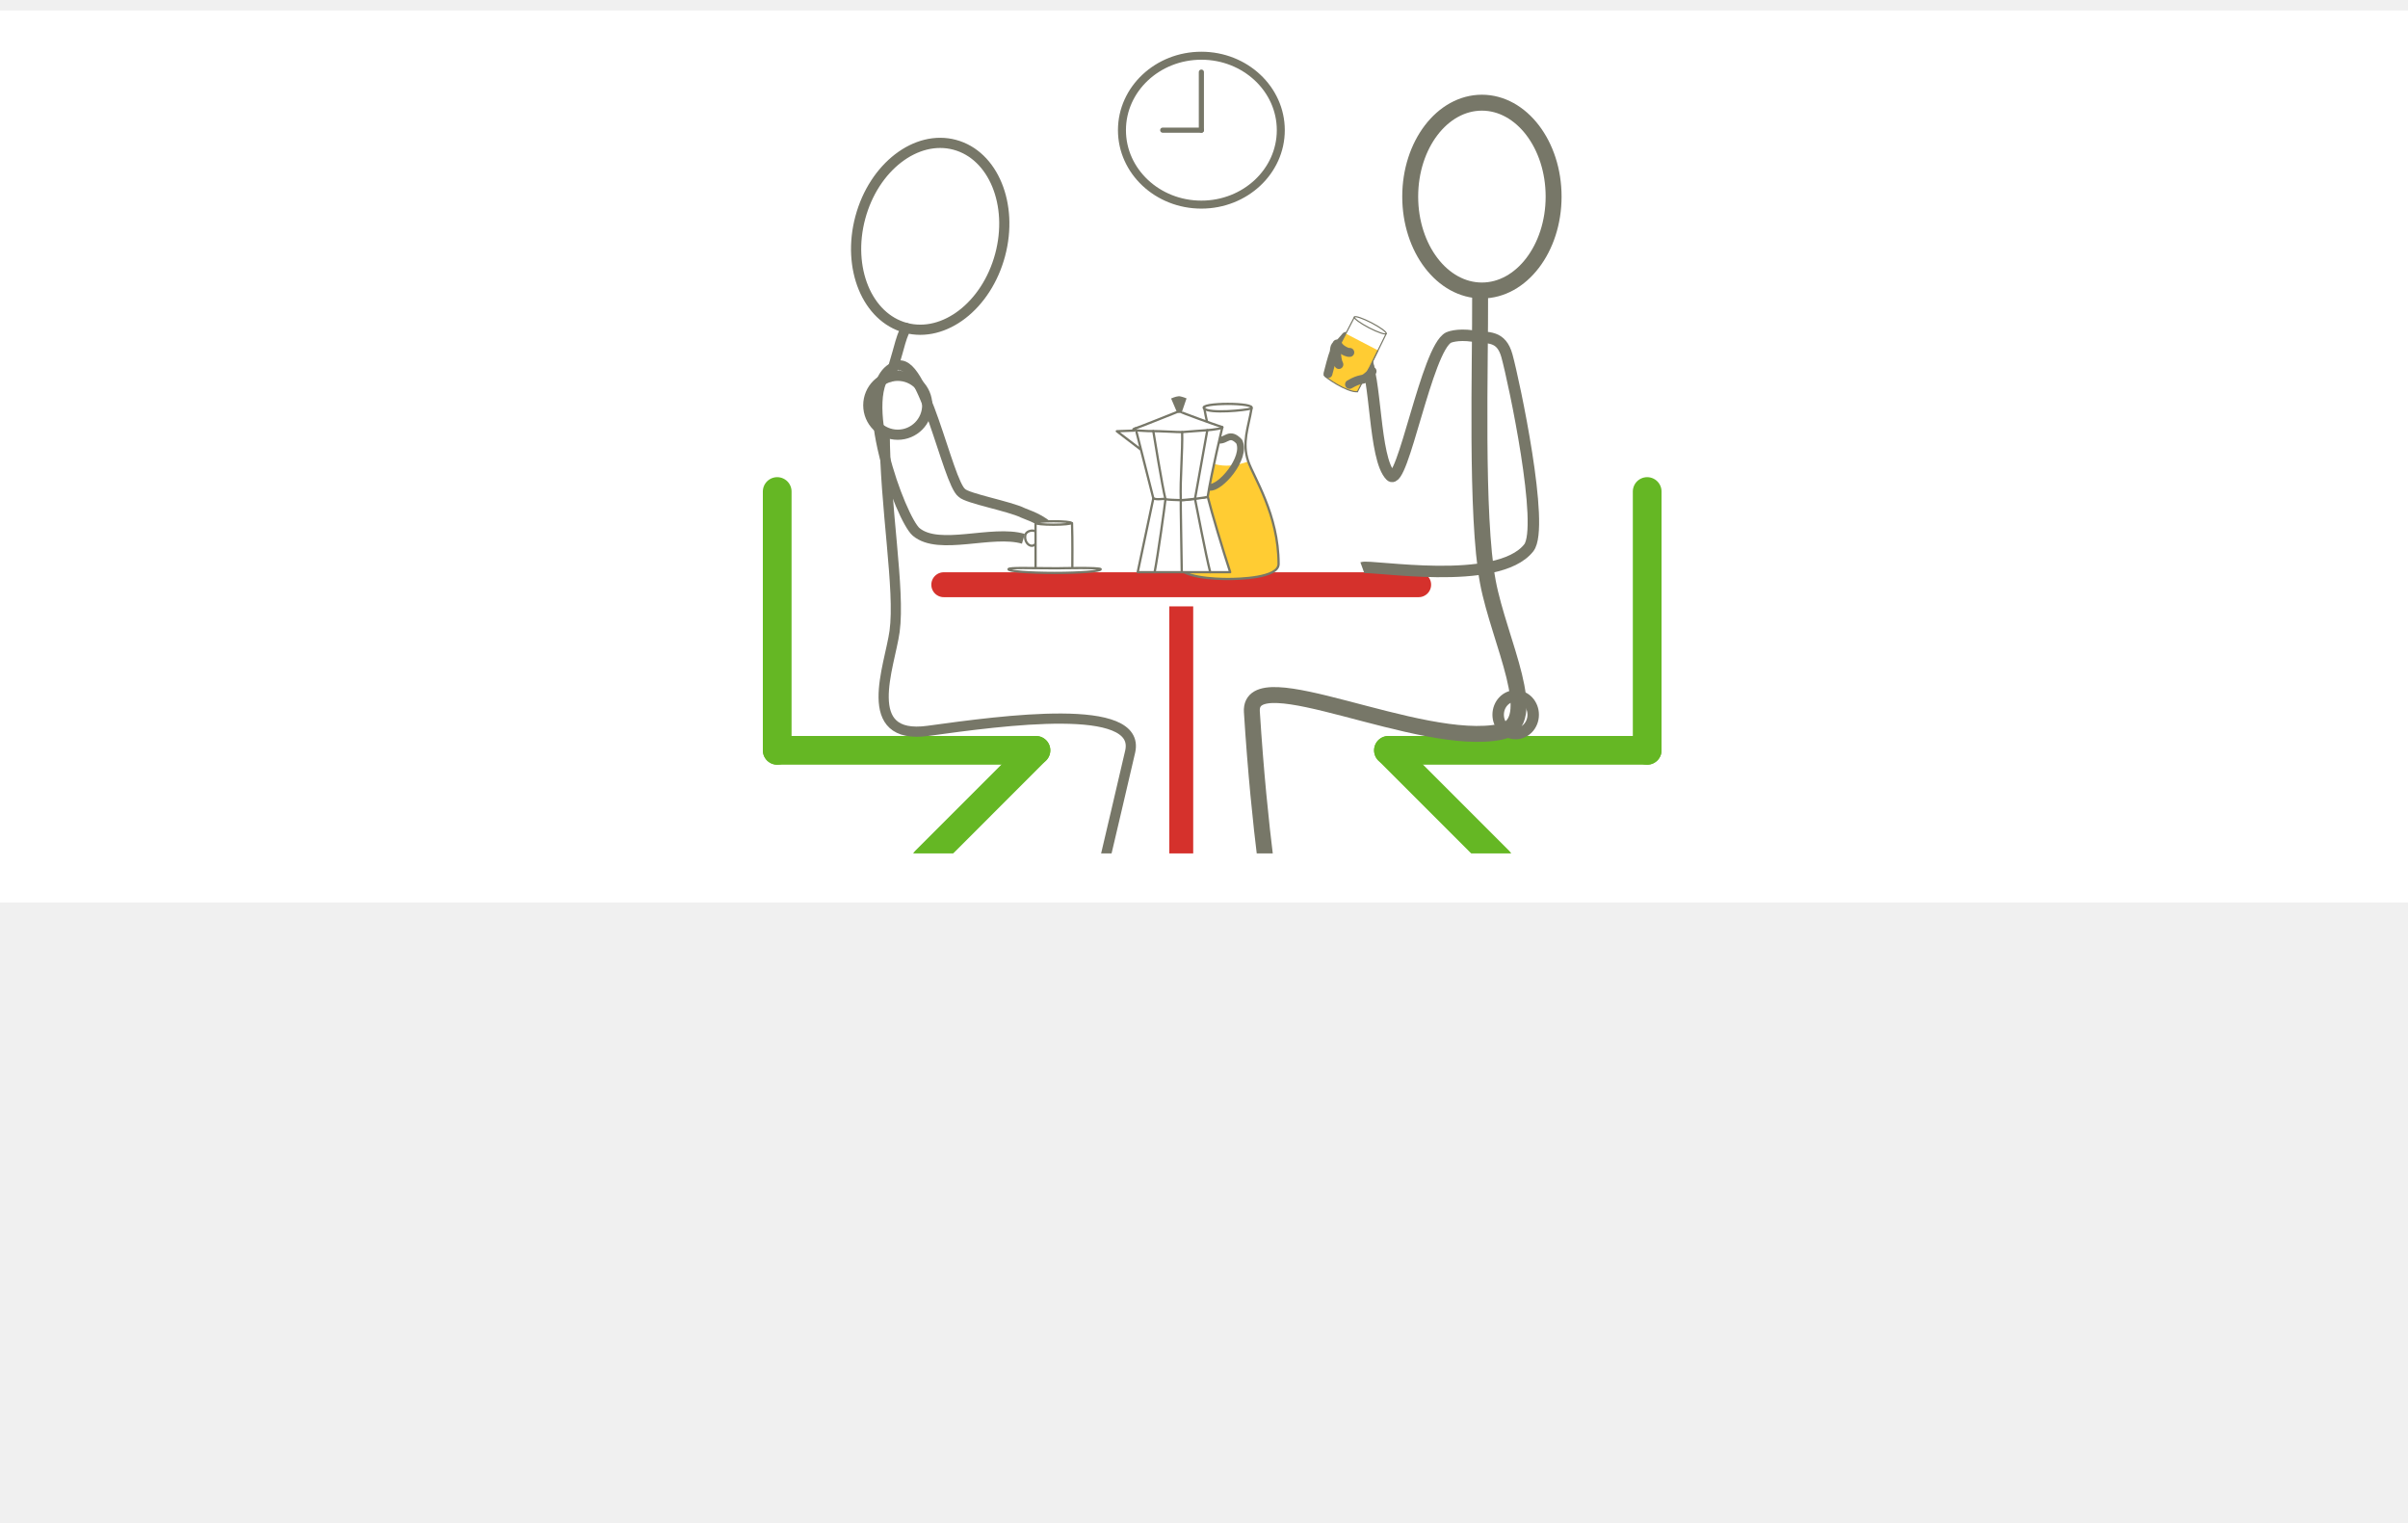
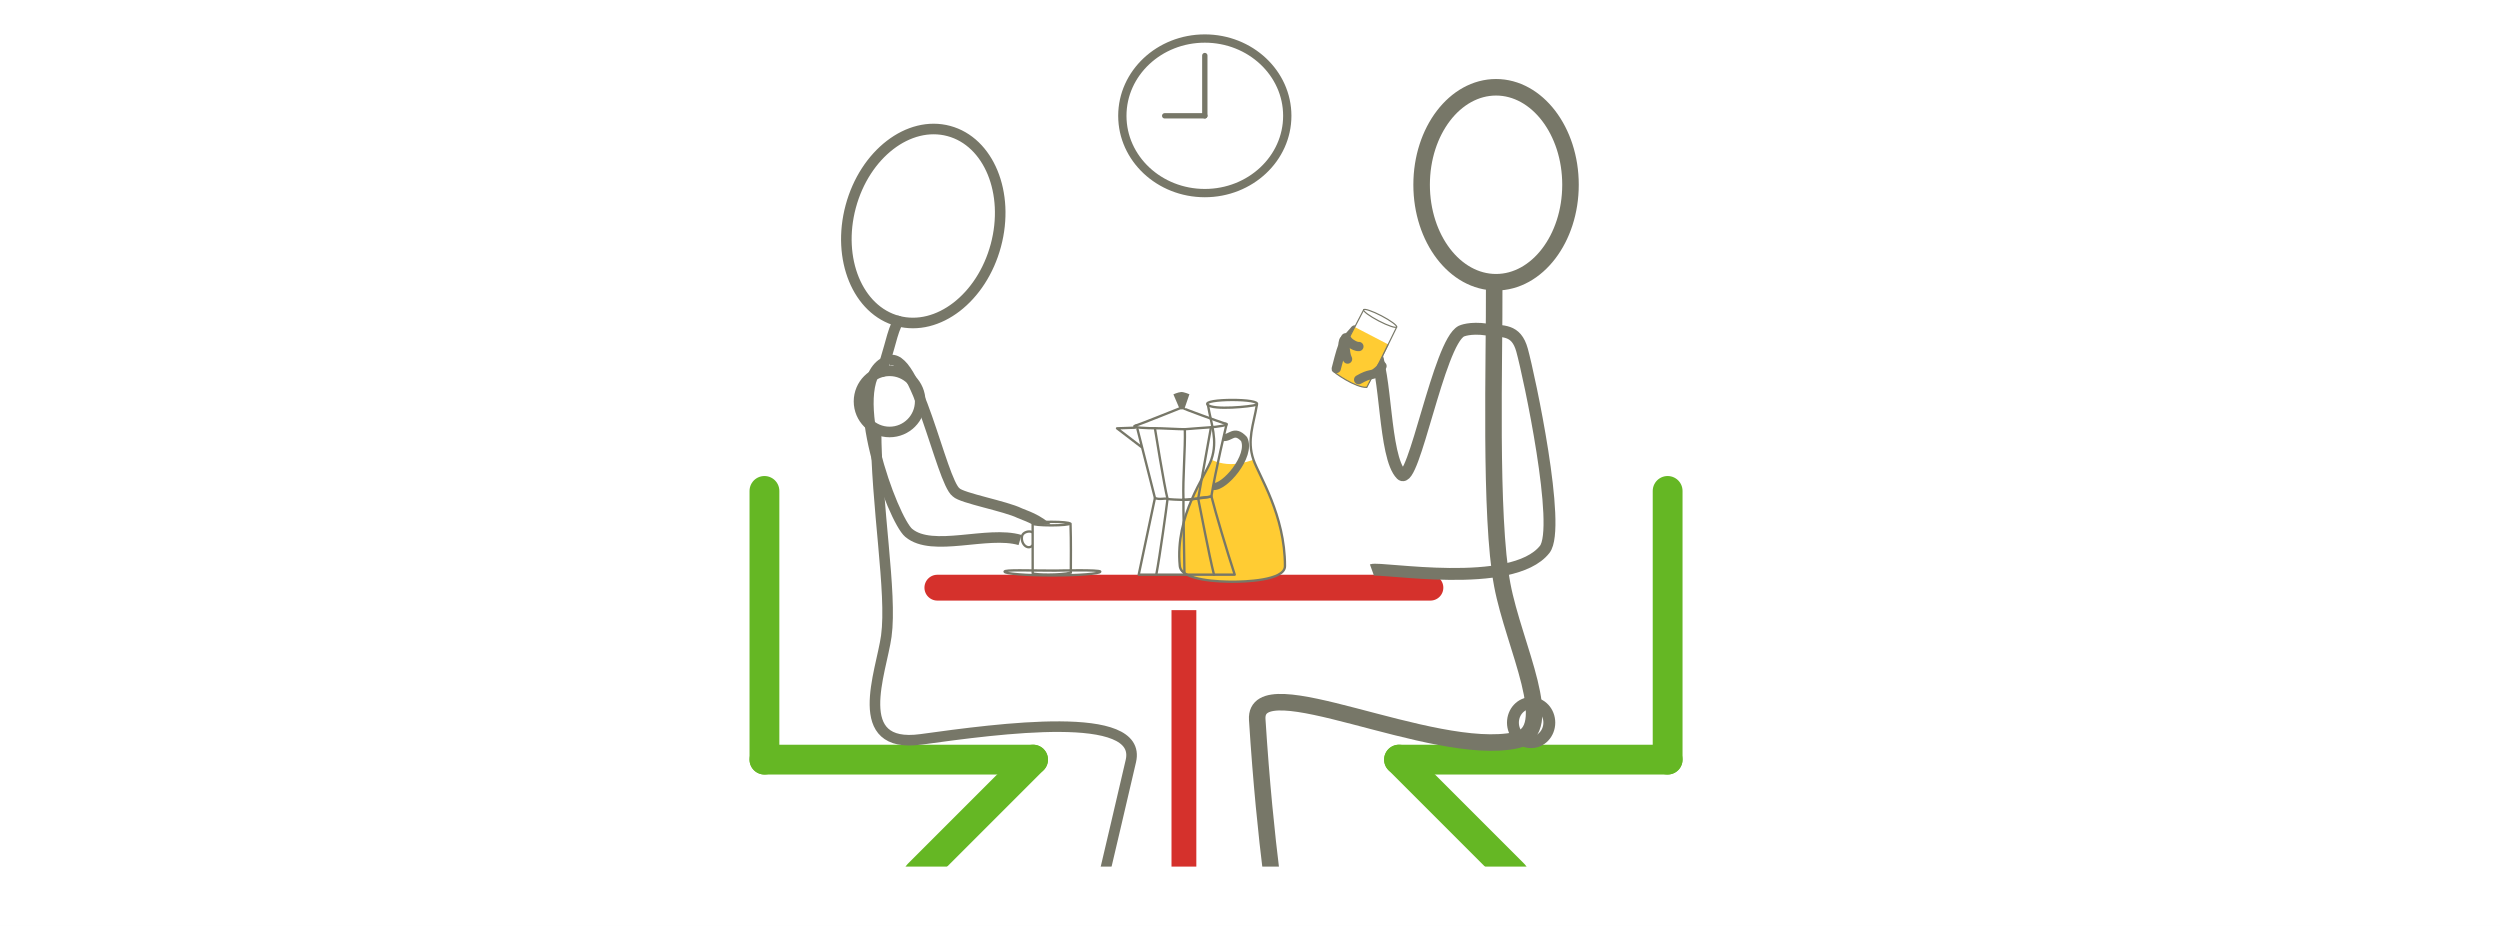
- <svg xmlns="http://www.w3.org/2000/svg" version="1.1" x="0px" y="0px" width="378px" height="238.922px" viewBox="0 0 378 238.922" style="enable-background:new 0 0 378 238.922;" xml:space="preserve">
-   <pattern x="-80.719" y="-28.299" width="540" height="200" patternUnits="userSpaceOnUse" id="Fond_540x200" viewBox="0 -200 540 200" style="overflow:visible;">
+ <svg xmlns="http://www.w3.org/2000/svg" xmlns:xlink="http://www.w3.org/1999/xlink" version="1.1" id="Calque_1" x="0px" y="0px" width="378px" height="140px" viewBox="0 0 378 140" enable-background="new 0 0 378 140" xml:space="preserve">
+   <pattern x="-20.5" y="367.5" width="540" height="200" patternUnits="userSpaceOnUse" id="Fond_540x200" viewBox="0 -200 540 200" overflow="visible">
    <g>
-       <polygon style="fill:none;" points="0,0 540,0 540,-200 0,-200   " />
-       <polygon style="fill:#FFFFFF;" points="0,0 540,0 540,-200 0,-200   " />
+       <polygon fill="none" points="0,0 540,0 540,-200 0,-200   " />
+       <g>
+         <polygon fill="none" points="0,-200 540,-200 540,0 0,0    " />
+         <polygon fill="#FFFFFF" points="0,-200 540,-200 540,0 0,0    " />
+       </g>
    </g>
  </pattern>
  <g id="fond">
    <g>
-       <rect y="1.648" style="fill:none;" width="378" height="140" />
-       <rect y="1.648" style="fill:#FFFFFF;" width="378" height="140" />
+       <rect x="0" fill="none" width="378" height="140" />
+       <rect x="0" fill="#FFFFFF" width="378" height="140" />
    </g>
  </g>
  <g id="mobilier">
    <g>
-       <polyline style="fill:#D5312C;stroke:#FFFFFF;stroke-width:0.964;stroke-linecap:square;" points="183.07,135.115 183.07,93.261     187.788,93.261 187.788,135.115   " />
+       <polyline fill="#D5312C" stroke="#FFFFFF" stroke-width="0.964" stroke-linecap="square" points="176.649,132.194     176.649,90.341 181.368,90.341 181.368,132.194   " />
      <g>
-         <path style="fill:#D5312C;" d="M145.474,91.777c0,1.478,1.197,2.676,2.675,2.676h74.548c1.478,0,2.678-1.198,2.678-2.676     c0-1.479-1.2-2.677-2.678-2.677h-74.548C146.671,89.101,145.474,90.299,145.474,91.777     C145.474,91.777,145.474,90.299,145.474,91.777z" />
-         <path style="fill:none;stroke:#FFFFFF;stroke-width:1.446;" d="M145.474,91.777c0,1.478,1.197,2.676,2.675,2.676h74.548     c1.478,0,2.678-1.198,2.678-2.676c0-1.479-1.2-2.677-2.678-2.677h-74.548C146.671,89.101,145.474,90.299,145.474,91.777     C145.474,91.777,145.474,90.299,145.474,91.777z" />
+         <path fill="#D5312C" d="M139.054,88.856c0,1.479,1.197,2.676,2.675,2.676h74.547c1.479,0,2.678-1.197,2.678-2.676     s-1.199-2.676-2.678-2.676h-74.547C140.251,86.181,139.054,87.378,139.054,88.856C139.054,88.856,139.054,87.378,139.054,88.856z     " />
+         <path fill="none" stroke="#FFFFFF" stroke-width="1.446" d="M139.054,88.856c0,1.479,1.197,2.676,2.675,2.676h74.547     c1.479,0,2.678-1.197,2.678-2.676s-1.199-2.676-2.678-2.676h-74.547C140.251,86.181,139.054,87.378,139.054,88.856     C139.054,88.856,139.054,87.378,139.054,88.856z" />
      </g>
      <g>
-         <line style="fill:none;stroke:#65B724;stroke-width:4.508;stroke-linecap:round;stroke-linejoin:round;" x1="122.003" y1="77.148" x2="122.003" y2="117.772" />
-         <line style="fill:none;stroke:#65B724;stroke-width:4.508;stroke-linecap:round;stroke-linejoin:round;" x1="122.003" y1="117.772" x2="162.62" y2="117.772" />
-         <line style="fill:none;stroke:#65B724;stroke-width:4.508;stroke-linecap:round;stroke-linejoin:round;" x1="162.62" y1="117.772" x2="145.28" y2="135.115" />
+         <line fill="none" stroke="#65B724" stroke-width="4.508" stroke-linecap="round" stroke-linejoin="round" x1="115.583" y1="74.228" x2="115.583" y2="114.853" />
+         <line fill="none" stroke="#65B724" stroke-width="4.508" stroke-linecap="round" stroke-linejoin="round" x1="115.583" y1="114.853" x2="156.2" y2="114.853" />
+         <line fill="none" stroke="#65B724" stroke-width="4.508" stroke-linecap="round" stroke-linejoin="round" x1="156.2" y1="114.853" x2="138.859" y2="132.194" />
      </g>
      <g>
-         <line style="fill:none;stroke:#65B724;stroke-width:4.508;stroke-linecap:round;stroke-linejoin:round;" x1="258.569" y1="77.148" x2="258.569" y2="117.772" />
-         <line style="fill:none;stroke:#65B724;stroke-width:4.508;stroke-linecap:round;stroke-linejoin:round;" x1="258.569" y1="117.772" x2="217.952" y2="117.772" />
-         <line style="fill:none;stroke:#65B724;stroke-width:4.508;stroke-linecap:round;stroke-linejoin:round;" x1="217.952" y1="117.772" x2="235.291" y2="135.114" />
+         <line fill="none" stroke="#65B724" stroke-width="4.508" stroke-linecap="round" stroke-linejoin="round" x1="252.146" y1="74.228" x2="252.146" y2="114.853" />
+         <line fill="none" stroke="#65B724" stroke-width="4.508" stroke-linecap="round" stroke-linejoin="round" x1="252.146" y1="114.853" x2="211.531" y2="114.853" />
+         <line fill="none" stroke="#65B724" stroke-width="4.508" stroke-linecap="round" stroke-linejoin="round" x1="211.531" y1="114.853" x2="228.869" y2="132.194" />
      </g>
    </g>
-     <ellipse style="fill:none;stroke:#777768;stroke-width:1.254;stroke-linecap:round;stroke-linejoin:round;" cx="188.588" cy="20.431" rx="12.468" ry="11.685" />
-     <line style="fill:none;stroke:#777768;stroke-width:0.807;stroke-linecap:round;stroke-linejoin:round;" x1="188.588" y1="20.431" x2="182.521" y2="20.431" />
-     <line style="fill:none;stroke:#777768;stroke-width:0.807;stroke-linecap:round;stroke-linejoin:round;" x1="188.588" y1="20.431" x2="188.588" y2="11.319" />
-   </g>
-   <g id="Layer_6" style="display:none;">
-     <path style="display:inline;fill:none;stroke:#919289;stroke-width:2.343;stroke-linecap:round;stroke-linejoin:round;" d="   M142.498,22.536c0,11.808-7.301,21.373-16.32,21.373c-9.008,0-16.32-9.565-16.32-21.373c0-11.798,7.312-21.365,16.32-21.365   C135.196,1.171,142.498,10.738,142.498,22.536z" />
-     <path style="display:inline;fill:none;stroke:#919289;stroke-width:2.343;stroke-linecap:round;stroke-linejoin:round;" d="   M126.668,72.914c0.243,15.066,0.214,31.207-1.275,38.605c-2.321,11.654-6.991,7-4.656,23.314   c2.918,20.449,10.881,37.301,8.545,47.4c-12.722,55.152-13.208,56.73-0.782,55.18" />
-     <path style="display:inline;fill:none;stroke:#919289;stroke-width:2.343;stroke-linecap:round;stroke-linejoin:round;" d="   M126.178,44.69c-0.02,3.758,0.109,9.542,0.254,16.226" />
+     <ellipse fill="none" stroke="#777768" stroke-width="1.254" stroke-linecap="round" stroke-linejoin="round" cx="182.167" cy="17.511" rx="12.469" ry="11.685" />
+     <line fill="none" stroke="#777768" stroke-width="0.807" stroke-linecap="round" stroke-linejoin="round" x1="182.167" y1="17.511" x2="176.101" y2="17.511" />
+     <line fill="none" stroke="#777768" stroke-width="0.807" stroke-linecap="round" stroke-linejoin="round" x1="182.167" y1="17.511" x2="182.167" y2="8.399" />
  </g>
  <g id="elle_écoute">
-     <path style="fill:#FFFFFF;stroke:#777768;stroke-width:1.599;" d="M140.698,57.487c4.261-1.92,8.014,18.217,10.295,19.883   c0.879,0.88,7.463,2.079,9.598,3.135c0.67,0.331,2.757,0.834,4.666,2.742" />
-     <path style="fill:#FFFFFF;stroke:#777768;stroke-width:1.599;" d="M156.992,40.033c-2.13,7.938-8.766,13.048-14.823,11.423   c-6.058-1.625-9.248-9.373-7.119-17.312c2.129-7.933,8.771-13.042,14.828-11.416C155.935,24.354,159.122,32.1,156.992,40.033z" />
-     <path style="fill:none;stroke:#777768;stroke-width:1.599;" d="M138.878,67.762c0.017,11.691,2.451,24.787,1.552,31.339   c-0.753,5.49-5.576,17.1,5.25,15.612c11.89-1.634,33.542-4.581,31.728,3.27c-1.556,6.739-2.907,12.396-4.011,17.132" />
-     <path style="fill:none;stroke:#777768;stroke-width:1.599;stroke-linecap:round;stroke-linejoin:round;" d="M142.169,51.456   c-1.083,2.717-0.351,0.839-2.384,7.661" />
-     <path style="fill:none;stroke:#777768;stroke-width:1.599;" d="M145.554,63.609c0,2.552-2.067,4.624-4.627,4.624   c-2.557,0-4.623-2.072-4.623-4.624c0-2.558,2.066-4.624,4.623-4.624C143.487,58.985,145.554,61.052,145.554,63.609z" />
-     <path style="fill:none;stroke:#777768;stroke-width:1.599;" d="M139.989,57.809c-5.976,3.715,1.444,23.684,3.832,25.682   c3.587,3.004,11.88-0.368,16.829,1.078" />
-     <path style="fill:none;stroke:#65B724;stroke-width:0.697;stroke-linecap:round;stroke-linejoin:round;" d="M158.129,84.197" />
+     <path fill="#FFFFFF" stroke="#777768" stroke-width="1.599" d="M134.278,54.567c4.26-1.92,8.014,18.217,10.295,19.883   c0.879,0.879,7.463,2.078,9.598,3.135c0.67,0.33,2.757,0.834,4.666,2.742" />
+     <path fill="#FFFFFF" stroke="#777768" stroke-width="1.599" d="M150.571,37.113c-2.13,7.938-8.766,13.048-14.823,11.423   c-6.058-1.625-9.248-9.373-7.119-17.312c2.129-7.933,8.771-13.042,14.829-11.416C149.515,21.434,152.702,29.18,150.571,37.113z" />
+     <path fill="none" stroke="#777768" stroke-width="1.599" d="M132.458,64.842c0.017,11.69,2.451,24.786,1.552,31.338   c-0.753,5.49-5.576,17.1,5.25,15.611c11.89-1.633,33.542-4.58,31.728,3.271c-1.556,6.738-2.906,12.395-4.011,17.131" />
+     <path fill="none" stroke="#777768" stroke-width="1.599" stroke-linecap="round" stroke-linejoin="round" d="M135.749,48.536   c-1.083,2.717-0.351,0.839-2.384,7.661" />
+     <path fill="none" stroke="#777768" stroke-width="1.599" d="M139.134,60.689c0,2.552-2.067,4.625-4.627,4.625   c-2.557,0-4.623-2.072-4.623-4.625c0-2.558,2.066-4.624,4.623-4.624C137.066,56.065,139.134,58.132,139.134,60.689z" />
+     <path fill="none" stroke="#777768" stroke-width="1.599" d="M133.568,54.889c-5.976,3.715,1.444,23.684,3.832,25.682   c3.587,3.004,11.88-0.369,16.829,1.078" />
+     <path fill="none" stroke="#65B724" stroke-width="0.697" stroke-linecap="round" stroke-linejoin="round" d="M151.708,81.276" />
  </g>
  <g id="lui_parle">
-     <path style="fill:#FFFFFF;stroke:#777768;stroke-width:1.799;" d="M213.855,89.101c1.333-0.479,21.222,3.108,26.124-3.113   c2.552-3.237-2.341-26.2-3.42-30.12c-0.901-3.272-2.909-2.769-5.302-3.118c-2.609-0.382-3.874,0.237-3.874,0.237   c-3.42,1.724-7.214,23.557-9.091,21.68c-2.686-2.686-2.207-15.698-4.16-18.72" />
+     <path fill="#FFFFFF" stroke="#777768" stroke-width="1.799" d="M207.434,86.181c1.332-0.479,21.223,3.107,26.123-3.113   c2.553-3.236-2.34-26.199-3.42-30.119c-0.9-3.272-2.908-2.769-5.301-3.118c-2.609-0.382-3.875,0.237-3.875,0.237   c-3.42,1.724-7.213,23.557-9.09,21.68c-2.688-2.686-2.207-15.698-4.16-18.72" />
    <g>
-       <path style="fill:none;stroke:#777768;stroke-width:2.5;stroke-linecap:round;stroke-linejoin:round;" d="M221.37,30.854    c0,8.144,5.038,14.74,11.254,14.74c6.208,0,11.257-6.597,11.257-14.74c0-8.14-5.049-14.737-11.257-14.737    C226.408,16.117,221.37,22.715,221.37,30.854z" />
+       <path fill="none" stroke="#777768" stroke-width="2.5" stroke-linecap="round" stroke-linejoin="round" d="M214.949,27.934    c0,8.144,5.037,14.74,11.254,14.74c6.207,0,11.256-6.597,11.256-14.74c0-8.14-5.049-14.737-11.256-14.737    C219.986,13.197,214.949,19.795,214.949,27.934z" />
    </g>
    <g>
-       <path style="fill:none;stroke:#777768;stroke-width:2.5;stroke-linecap:round;stroke-linejoin:round;" d="M232.343,46.181    c0.059,10.83-0.733,34.762,1.218,45.163c1.736,9.282,8.578,22.13,2.056,23.507c-12.663,2.673-39.612-11.377-39.103-3.136    c0.609,9.597,1.4,17.275,2.158,23.399" />
-       <path style="fill:none;stroke:#777768;stroke-width:1.799;" d="M240.677,112.182c0,1.635-1.229,2.954-2.75,2.954    s-2.75-1.319-2.75-2.954c0-1.637,1.229-2.96,2.75-2.96S240.677,110.545,240.677,112.182z" />
+       <path fill="none" stroke="#777768" stroke-width="2.5" stroke-linecap="round" stroke-linejoin="round" d="M225.922,43.261    c0.059,10.83-0.734,34.761,1.217,45.162c1.736,9.283,8.578,22.131,2.057,23.508c-12.662,2.674-39.61-11.377-39.103-3.137    c0.609,9.598,1.4,17.275,2.158,23.4" />
+       <path fill="none" stroke="#777768" stroke-width="1.799" d="M234.256,109.263c0,1.635-1.229,2.953-2.75,2.953    s-2.75-1.318-2.75-2.953c0-1.639,1.229-2.961,2.75-2.961S234.256,107.624,234.256,109.263z" />
    </g>
  </g>
  <g id="café_x2C__tasse_et_verre">
    <g>
-       <path style="fill:#FFCC33;" d="M192.541,73.091c-1.739,0-2.969-0.664-2.969-0.664c-0.848,2.475-5.526,8.36-4.763,16.086    c0.219,2.225,6.269,2.365,7.951,2.365c1.68,0,7.949-0.141,7.949-2.365c0-7.764-3.916-13.611-4.764-16.086    C195.945,72.427,194.279,73.091,192.541,73.091z" />
+       <path fill="#FFCC33" d="M186.12,70.171c-1.738,0-2.969-0.664-2.969-0.664c-0.848,2.475-5.525,8.359-4.763,16.086    c0.219,2.225,6.269,2.365,7.95,2.365c1.68,0,7.949-0.141,7.949-2.365c0-7.764-3.916-13.611-4.764-16.086    C189.524,69.507,187.858,70.171,186.12,70.171z" />
      <g>
-         <path style="fill:none;stroke:#777768;stroke-width:0.357;stroke-linecap:round;stroke-linejoin:round;" d="M196.42,64.118     c-0.896,0.288-6.562,0.847-7.408,0C188.055,63.161,197.396,63.142,196.42,64.118" />
-         <path style="fill:none;stroke:#777768;stroke-width:0.357;stroke-linecap:round;stroke-linejoin:round;" d="M189.055,64.118     c0.492,2.978,1.536,5.33,0.517,8.309c-0.848,2.475-5.526,8.36-4.763,16.086c0.219,2.225,6.269,2.365,7.951,2.365     c1.68,0,7.949-0.141,7.949-2.365c0-7.764-3.916-13.611-4.764-16.086c-1.02-2.979,0.027-5.331,0.518-8.309" />
+         <path fill="none" stroke="#777768" stroke-width="0.357" stroke-linecap="round" stroke-linejoin="round" d="M189.999,61.198     c-0.896,0.288-6.562,0.847-7.407,0C181.635,60.241,190.976,60.222,189.999,61.198" />
+         <path fill="none" stroke="#777768" stroke-width="0.357" stroke-linecap="round" stroke-linejoin="round" d="M182.635,61.198     c0.491,2.978,1.536,5.33,0.517,8.309c-0.848,2.475-5.525,8.359-4.763,16.086c0.219,2.225,6.269,2.365,7.95,2.365     c1.68,0,7.949-0.141,7.949-2.365c0-7.764-3.916-13.611-4.764-16.086c-1.02-2.979,0.027-5.331,0.518-8.309" />
      </g>
    </g>
-     <path style="fill:url(#Fond_540x200);stroke:#777768;stroke-width:0.357;stroke-linecap:round;stroke-linejoin:round;" d="   M181.048,78.217l-2.455,11.59h14.517v-0.002c-1.133-3.426-2.908-9.375-3.527-11.85c-0.552,0.217-1.7,0.121-1.996,0.344   c-0.412,0.015-1.528,0.229-2.233,0.207c-0.801-0.025-2.079-0.066-2.443-0.158C182.633,78.204,181.71,78.525,181.048,78.217" />
-     <path style="fill:none;stroke:#777768;stroke-width:1.072;stroke-linejoin:round;" d="M191.331,69.067   c1.179,0.178,1.654-1.396,3.192,0.24c1.224,2.542-3.023,7.478-4.701,7.165" />
-     <path style="fill:url(#Fond_540x200);stroke:#777768;stroke-width:0.357;stroke-linecap:round;stroke-linejoin:round;" d="   M178.24,67.233c0.564-0.166,6.591-2.582,6.591-2.582l0.498-0.018c0.03,0.1,5.155,1.95,6.553,2.411c0,0-1.733,7.247-2.3,10.912   c-0.025,0.158-3.65,0.531-4.229,0.551" />
-     <polyline style="fill:none;stroke:#777768;stroke-width:0.357;stroke-linecap:round;stroke-linejoin:round;" points="   181.048,78.217 178.397,67.771 179.111,70.586 175.314,67.684 178.031,67.586  " />
-     <path style="fill:none;stroke:#777768;stroke-width:0.357;stroke-linecap:round;stroke-linejoin:round;" d="M178.24,67.233   c-1.425,0.36,2.262,0.454,2.802,0.435c0.675-0.024,3.952,0.172,4.529,0.151c0.502-0.018,3.19-0.271,3.95-0.298   c0.645-0.023,3.016-0.351,2.203-0.522" />
+     <pattern id="SVGID_1_" xlink:href="#Fond_540x200" patternTransform="matrix(1 0 0 -1 -66.6396 -17188.121)">
+ 	</pattern>
+     <path fill="url(#SVGID_1_)" stroke="#777768" stroke-width="0.357" stroke-linecap="round" stroke-linejoin="round" d="   M174.628,75.296l-2.455,11.592h14.516v-0.002c-1.133-3.428-2.906-9.375-3.525-11.852c-0.553,0.217-1.701,0.121-1.996,0.344   c-0.412,0.016-1.528,0.23-2.233,0.207c-0.801-0.023-2.079-0.064-2.442-0.156C176.212,75.284,175.29,75.604,174.628,75.296" />
+     <path fill="none" stroke="#777768" stroke-width="1.072" stroke-linejoin="round" d="M184.911,66.147   c1.178,0.178,1.652-1.396,3.191,0.24c1.225,2.541-3.023,7.477-4.701,7.164" />
+     <pattern id="SVGID_2_" xlink:href="#Fond_540x200" patternTransform="matrix(1 0 0 -1 -66.6396 -17188.121)">
+ 	</pattern>
+     <path fill="url(#SVGID_2_)" stroke="#777768" stroke-width="0.357" stroke-linecap="round" stroke-linejoin="round" d="   M171.819,64.313c0.564-0.166,6.592-2.582,6.592-2.582l0.498-0.018c0.029,0.1,5.154,1.95,6.553,2.411c0,0-1.734,7.246-2.301,10.912   c-0.025,0.158-3.649,0.531-4.229,0.551" />
+     <polyline fill="none" stroke="#777768" stroke-width="0.357" stroke-linecap="round" stroke-linejoin="round" points="   174.628,75.296 171.977,64.851 172.69,67.666 168.894,64.764 171.61,64.666  " />
+     <path fill="none" stroke="#777768" stroke-width="0.357" stroke-linecap="round" stroke-linejoin="round" d="M171.819,64.313   c-1.425,0.36,2.262,0.454,2.803,0.435c0.674-0.024,3.951,0.172,4.528,0.151c0.503-0.019,3.19-0.271,3.95-0.298   c0.645-0.023,3.016-0.351,2.203-0.522" />
    <g>
-       <path style="fill:none;stroke:#777768;stroke-width:0.357;stroke-linecap:round;stroke-linejoin:round;" d="M182.953,78.356    c-0.163,1.413-1.155,8.616-1.701,11.45" />
-       <path style="fill:none;stroke:#777768;stroke-width:0.357;stroke-linecap:round;stroke-linejoin:round;" d="M189.975,89.808    c-0.763-3.015-2-9.642-2.389-11.509" />
-       <path style="fill:none;stroke:#777768;stroke-width:0.357;stroke-linecap:round;stroke-linejoin:round;" d="M182.953,78.356    c-0.505-1.933-1.911-10.689-1.911-10.689" />
-       <path style="fill:none;stroke:#777768;stroke-width:0.357;stroke-linecap:round;stroke-linejoin:round;" d="M185.512,89.807    c-0.041-3.496-0.194-10.729-0.156-11.432" />
-       <path style="fill:none;stroke:#777768;stroke-width:0.357;stroke-linecap:round;stroke-linejoin:round;" d="M185.356,78.375    c-0.111-3.106,0.297-7.596,0.215-10.557" />
-       <line style="fill:none;stroke:#777768;stroke-width:0.357;stroke-linecap:round;stroke-linejoin:round;" x1="189.521" y1="67.52" x2="187.586" y2="78.299" />
+       <path fill="none" stroke="#777768" stroke-width="0.357" stroke-linecap="round" stroke-linejoin="round" d="M176.532,75.437    c-0.162,1.412-1.154,8.615-1.701,11.449" />
+       <path fill="none" stroke="#777768" stroke-width="0.357" stroke-linecap="round" stroke-linejoin="round" d="M183.554,86.888    c-0.762-3.016-1.999-9.643-2.389-11.51" />
+       <path fill="none" stroke="#777768" stroke-width="0.357" stroke-linecap="round" stroke-linejoin="round" d="M176.532,75.437    c-0.504-1.934-1.91-10.689-1.91-10.689" />
+       <path fill="none" stroke="#777768" stroke-width="0.357" stroke-linecap="round" stroke-linejoin="round" d="M179.092,86.888    c-0.041-3.496-0.194-10.73-0.156-11.434" />
+       <path fill="none" stroke="#777768" stroke-width="0.357" stroke-linecap="round" stroke-linejoin="round" d="M178.936,75.454    c-0.11-3.105,0.297-7.596,0.215-10.557" />
+       <line fill="none" stroke="#777768" stroke-width="0.357" stroke-linecap="round" stroke-linejoin="round" x1="183.101" y1="64.6" x2="181.165" y2="75.378" />
    </g>
-     <path style="fill:#777768;" d="M184.765,64.717l-0.928-2.173c0,0,0.676-0.313,1.185-0.351c0.366-0.027,1.239,0.334,1.239,0.334   l-0.735,2.144L184.765,64.717" />
+     <path fill="#777768" d="M178.345,61.797l-0.928-2.173c0,0,0.676-0.313,1.185-0.351c0.366-0.027,1.239,0.334,1.239,0.334   l-0.735,2.144L178.345,61.797" />
    <g id="tasse">
-       <path style="fill:none;stroke:#777768;stroke-width:0.357;stroke-linecap:round;stroke-linejoin:round;" d="M162.762,84.145    c0.273-1.238-1.658-1.018-1.813-0.145c-0.233,1.31,1.076,2.293,1.757,1.178" />
-       <path style="fill:#FFFFFF;stroke:#777768;stroke-width:0.357;stroke-linecap:round;stroke-linejoin:round;" d="M162.556,82.25    c0,1.4,0.005,5.728,0.005,7.348c0.24,0.239,4.239,0.32,5.769-0.098c0,0,0,0.048,0,0c0-1.891,0.046-4.494-0.047-7.395" />
-       <ellipse style="fill:url(#Fond_540x200);stroke:#777768;stroke-width:0.357;stroke-linecap:round;stroke-linejoin:round;" cx="165.371" cy="82.085" rx="2.815" ry="0.271" />
-       <path style="fill:url(#Fond_540x200);stroke:#777768;stroke-width:0.357;stroke-linecap:round;stroke-linejoin:round;" d="    M172.786,89.35c0,0.318-3.241,0.576-7.24,0.576c-3.999,0-7.241-0.258-7.241-0.576c0-0.317,3.654-0.154,7.653-0.154    C166.396,89.195,172.786,89.032,172.786,89.35z" />
+       <path fill="none" stroke="#777768" stroke-width="0.357" stroke-linecap="round" stroke-linejoin="round" d="M156.342,81.226    c0.272-1.238-1.658-1.02-1.813-0.146c-0.232,1.311,1.076,2.293,1.758,1.178" />
+       <path fill="#FFFFFF" stroke="#777768" stroke-width="0.357" stroke-linecap="round" stroke-linejoin="round" d="M156.136,79.329    c0,1.4,0.005,5.729,0.005,7.35c0.239,0.238,4.239,0.318,5.769-0.1c0,0,0,0.049,0,0c0-1.891,0.047-4.494-0.047-7.395" />
+       <pattern id="SVGID_3_" xlink:href="#Fond_540x200" patternTransform="matrix(1 0 0 -1 -66.6396 -17188.121)">
+ 		</pattern>
+       <ellipse fill="url(#SVGID_3_)" stroke="#777768" stroke-width="0.357" stroke-linecap="round" stroke-linejoin="round" cx="158.95" cy="79.165" rx="2.815" ry="0.271" />
+       <pattern id="SVGID_4_" xlink:href="#Fond_540x200" patternTransform="matrix(1 0 0 -1 -66.6396 -17188.121)">
+ 		</pattern>
+       <path fill="url(#SVGID_4_)" stroke="#777768" stroke-width="0.357" stroke-linecap="round" stroke-linejoin="round" d="    M166.366,86.431c0,0.316-3.242,0.574-7.24,0.574c-4,0-7.241-0.258-7.241-0.574c0-0.318,3.653-0.154,7.653-0.154    C159.976,86.274,166.366,86.112,166.366,86.431z" />
    </g>
  </g>
  <g id="Layer_9">
-     <rect x="112.7" y="133.95" style="fill:#FFFFFF;" width="138.366" height="5.133" />
+     <rect x="106.28" y="131.03" fill="#FFFFFF" width="138.365" height="5.133" />
  </g>
  <g id="main_sur_verre">
-     <path style="fill:none;stroke:#777768;stroke-width:0.881;stroke-linecap:round;stroke-linejoin:round;" d="M209.169,56.07   c-0.032,0.224-0.038,0.455-0.02,0.683c0.009,0.209,0.117,0.463,0.021,0.662c-0.318-1.192,0.062-2.572,0.842-3.547   c0.291-0.361,0.626-0.689,0.921-1.047c0.087-0.107,0.154-0.221,0.276-0.271c-0.029,0.057-0.061,0.098-0.104,0.151" />
-     <path style="fill:none;stroke:#777768;stroke-width:0.881;stroke-linecap:round;stroke-linejoin:round;" d="M215.104,55.964   c-0.16,0.947,0.348,1.707,0.279,2.305" />
-     <path style="fill:#FFFFFF;stroke:#777768;stroke-width:0.179;stroke-linecap:round;stroke-linejoin:round;" d="M212.611,49.766   c-0.646,1.242-3.607,6.946-4.355,8.384c0.102,0.322,3.527,2.689,5.162,2.574c0,0-0.021,0.042,0,0   c0.873-1.677,2.932-5.745,4.188-8.36" />
-     <path style="fill:#FFFFFF;stroke:#777768;stroke-width:0.179;stroke-linecap:round;stroke-linejoin:round;" d="M208.256,58.15   c0.102,0.322,3.529,2.689,5.162,2.574" />
-     <path style="fill:#FFCC33;stroke:#777768;stroke-width:0.179;" d="M211.258,52.366c-0.646,1.242-2.637,5.083-3.386,6.521   c0.104,0.323,3.565,2.709,5.212,2.6c0,0-0.021,0.042,0,0c0.873-1.677,1.963-3.882,3.217-6.499" />
-     <ellipse transform="matrix(0.8871 0.4615 -0.4615 0.8871 47.8466 -93.513)" style="fill:#FFFFFF;stroke:#777768;stroke-width:0.179;stroke-linecap:round;stroke-linejoin:round;" cx="215.108" cy="51.065" rx="2.815" ry="0.437" />
-     <path style="fill:none;stroke:#777768;stroke-width:1.4;stroke-linecap:round;stroke-linejoin:round;" d="M215.383,58.269   c-0.215,0.416-0.444,0.615-0.879,0.959c-0.727,0.565-0.879,0.07-2.658,1.103" />
-     <path style="fill:none;stroke:#777768;stroke-width:1.4;stroke-linecap:round;stroke-linejoin:round;" d="M210.172,57.212   c-0.272-0.536-0.312-1.139-0.397-1.938c-0.024-0.239-0.066-0.756-0.022-1.037c-0.319,0.156-0.214,0.892-0.385,1.206   c-0.105,0.195-0.871,2.977-0.902,3.195" />
-     <path style="fill:none;stroke:#777768;stroke-width:1.4;stroke-linecap:round;stroke-linejoin:round;" d="M209.883,53.995   c0.261,0.364,0.44,0.631,0.846,0.89c0.316,0.204,0.793,0.468,1.158,0.427" />
+     <path fill="none" stroke="#777768" stroke-width="0.881" stroke-linecap="round" stroke-linejoin="round" d="M202.748,53.15   c-0.033,0.224-0.039,0.455-0.021,0.683c0.01,0.209,0.117,0.463,0.021,0.662c-0.318-1.192,0.062-2.572,0.842-3.547   c0.291-0.361,0.627-0.689,0.922-1.047c0.086-0.107,0.154-0.221,0.275-0.271c-0.029,0.057-0.061,0.098-0.104,0.151" />
+     <path fill="none" stroke="#777768" stroke-width="0.881" stroke-linecap="round" stroke-linejoin="round" d="M208.682,53.044   c-0.16,0.947,0.35,1.707,0.279,2.305" />
+     <path fill="#FFFFFF" stroke="#777768" stroke-width="0.179" stroke-linecap="round" stroke-linejoin="round" d="M206.189,46.846   c-0.646,1.242-3.607,6.946-4.355,8.384c0.102,0.322,3.527,2.689,5.162,2.574c0,0-0.021,0.042,0,0   c0.873-1.677,2.932-5.745,4.188-8.36" />
+     <path fill="#FFFFFF" stroke="#777768" stroke-width="0.179" stroke-linecap="round" stroke-linejoin="round" d="M201.834,55.23   c0.102,0.322,3.529,2.689,5.162,2.574" />
+     <path fill="#FFCC33" stroke="#777768" stroke-width="0.179" d="M204.836,49.446c-0.646,1.242-2.637,5.083-3.385,6.521   c0.104,0.323,3.564,2.709,5.211,2.6c0,0-0.021,0.042,0,0c0.873-1.677,1.963-3.882,3.217-6.499" />
+     <ellipse transform="matrix(0.4623 -0.8867 0.8867 0.4623 69.5147 210.9207)" fill="#FFFFFF" stroke="#777768" stroke-width="0.179" stroke-linecap="round" stroke-linejoin="round" cx="208.681" cy="48.139" rx="0.437" ry="2.815" />
+     <path fill="none" stroke="#777768" stroke-width="1.4" stroke-linecap="round" stroke-linejoin="round" d="M208.961,55.349   c-0.215,0.416-0.443,0.615-0.879,0.959c-0.727,0.565-0.879,0.07-2.658,1.103" />
+     <path fill="none" stroke="#777768" stroke-width="1.4" stroke-linecap="round" stroke-linejoin="round" d="M203.75,54.292   c-0.271-0.536-0.312-1.139-0.396-1.938c-0.023-0.239-0.066-0.756-0.021-1.037c-0.32,0.156-0.215,0.892-0.385,1.206   c-0.105,0.195-0.871,2.977-0.902,3.195" />
+     <path fill="none" stroke="#777768" stroke-width="1.4" stroke-linecap="round" stroke-linejoin="round" d="M203.461,51.075   c0.262,0.364,0.441,0.631,0.846,0.89c0.316,0.204,0.793,0.468,1.158,0.427" />
  </g>
</svg>
